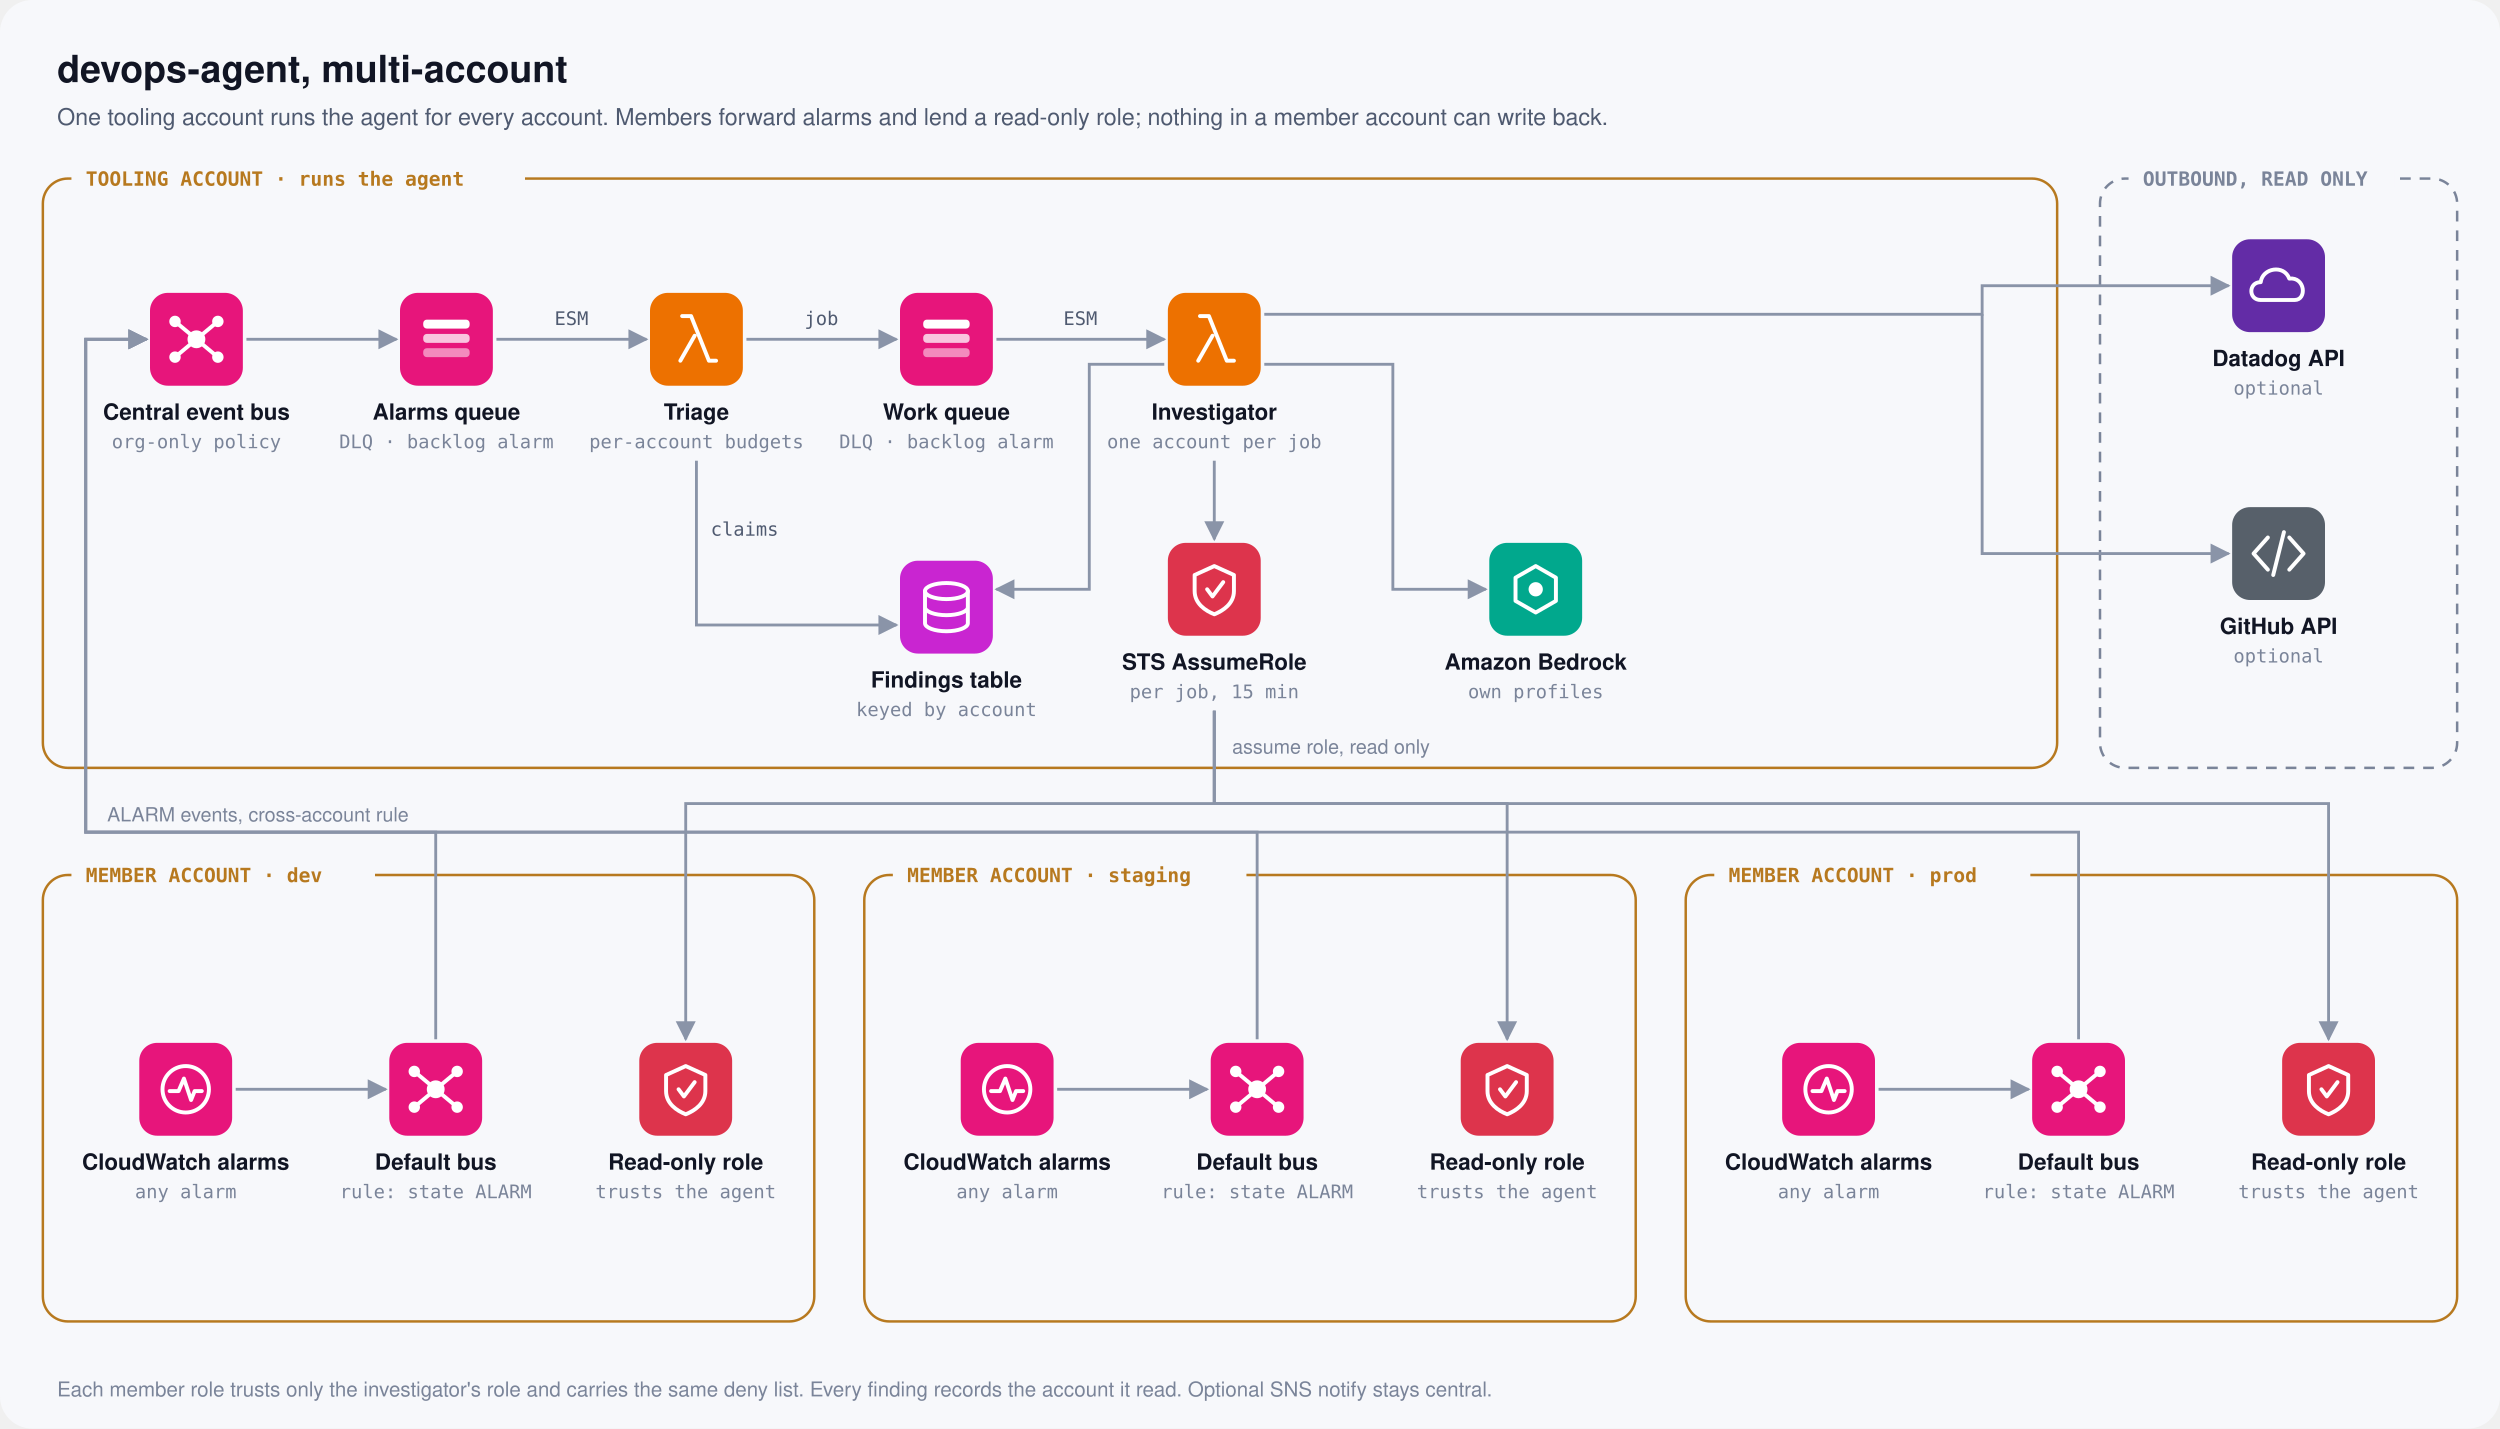
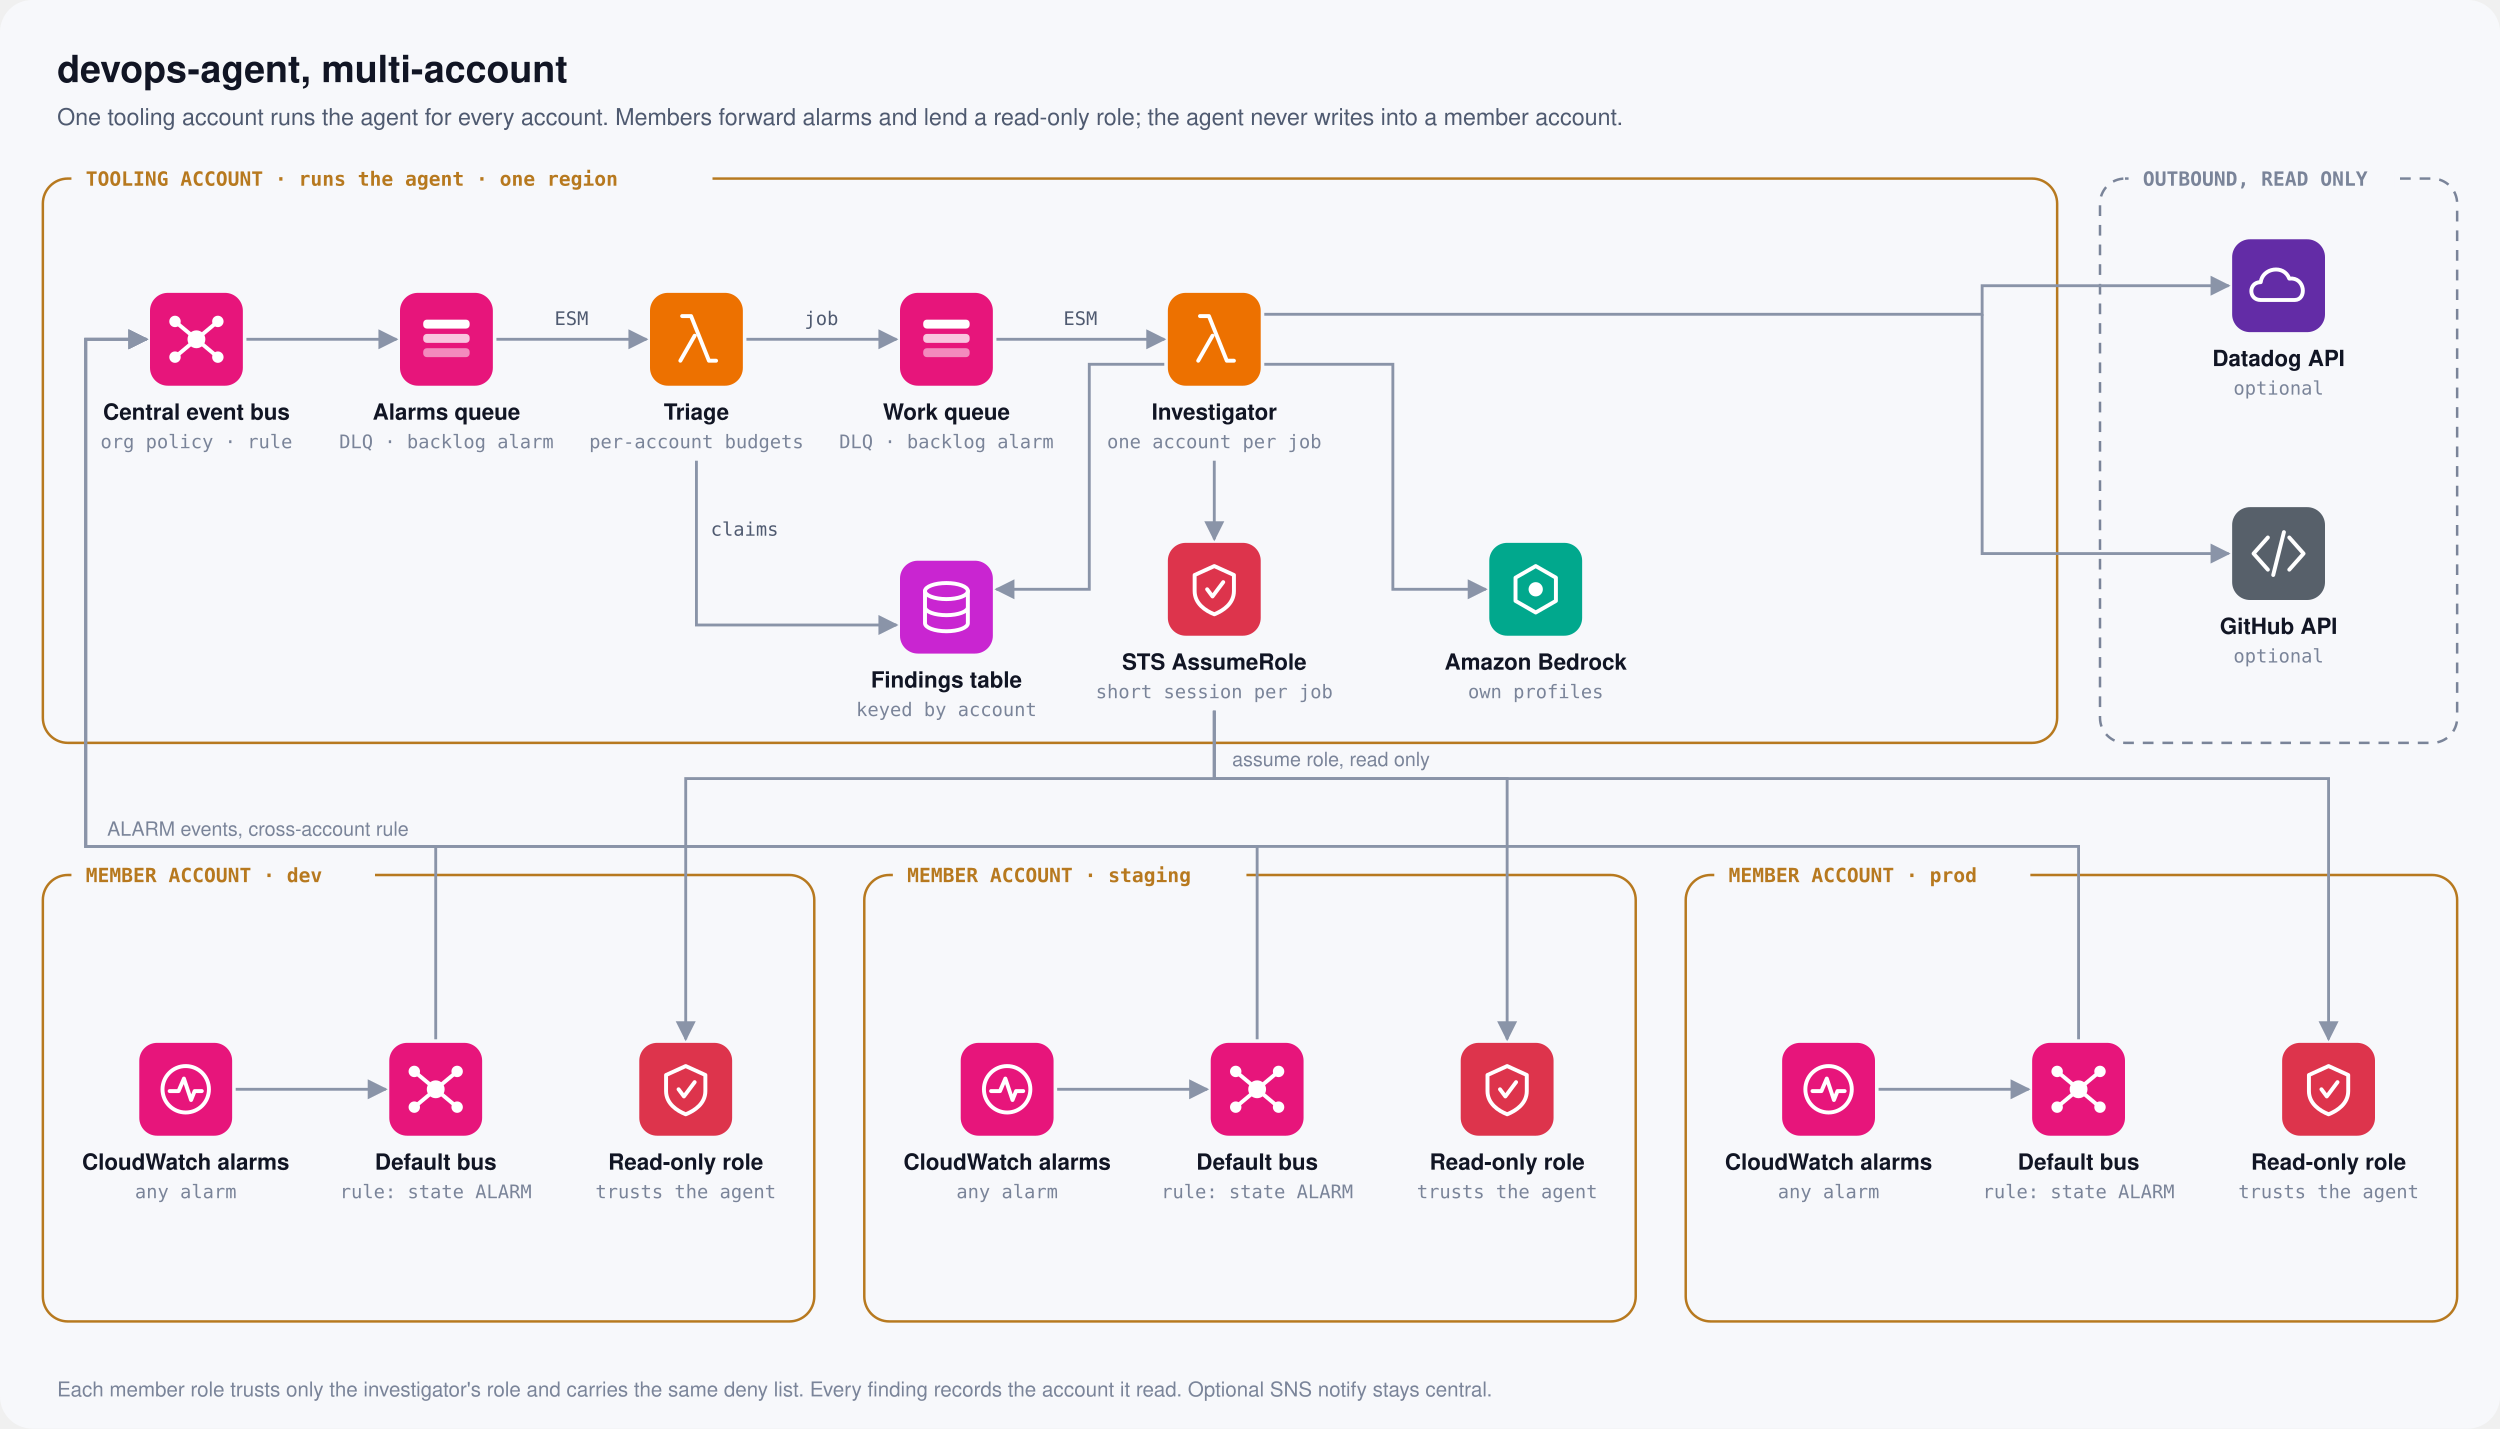
<svg xmlns="http://www.w3.org/2000/svg" width="1400" height="800" viewBox="0 0 1400 800" role="img" aria-label="devops-agent, multi-account">
  <defs>
    <marker id="ah" viewBox="0 0 10 10" refX="9" refY="5" markerWidth="7" markerHeight="7" orient="auto-start-reverse">
      <path d="M0,0 L10,5 L0,10 z" fill="#8a94a8" />
    </marker>
  </defs>
  <rect width="1400" height="800" rx="18" fill="#f7f8fb" />
  <text x="32" y="46" font-family="ui-sans-serif, -apple-system, 'Segoe UI', Helvetica, Arial, sans-serif" font-size="21" font-weight="700" fill="#111524" text-anchor="start">devops-agent, multi-account</text>
-   <text x="32" y="70" font-family="ui-sans-serif, -apple-system, 'Segoe UI', Helvetica, Arial, sans-serif" font-size="13" font-weight="400" fill="#4f5a70" text-anchor="start">One tooling account runs the agent for every account. Members forward alarms and lend a read-only role; nothing in a member account can write back.</text>
-   <rect x="24" y="100" width="1128" height="330" rx="14" fill="none" stroke="#b7791f" stroke-width="1.4" />
-   <rect x="40" y="91" width="254" height="18" rx="4" fill="#f7f8fb" />
-   <text x="48" y="104" font-family="ui-monospace, SFMono-Regular, Menlo, Consolas, monospace" font-size="11" font-weight="600" fill="#b7791f" text-anchor="start">TOOLING ACCOUNT  ·  runs the agent</text>
-   <rect x="1176" y="100" width="200" height="330" rx="14" fill="none" stroke="#7a8499" stroke-width="1.4" stroke-dasharray="6 5" />
+   <text x="32" y="70" font-family="ui-sans-serif, -apple-system, 'Segoe UI', Helvetica, Arial, sans-serif" font-size="13" font-weight="400" fill="#4f5a70" text-anchor="start">One tooling account runs the agent for every account. Members forward alarms and lend a read-only role; the agent never writes into a member account.</text>
+   <rect x="24" y="100" width="1128" height="316" rx="14" fill="none" stroke="#b7791f" stroke-width="1.4" />
+   <rect x="40" y="91" width="359" height="18" rx="4" fill="#f7f8fb" />
+   <text x="48" y="104" font-family="ui-monospace, SFMono-Regular, Menlo, Consolas, monospace" font-size="11" font-weight="600" fill="#b7791f" text-anchor="start">TOOLING ACCOUNT  ·  runs the agent  ·  one region</text>
+   <rect x="1176" y="100" width="200" height="316" rx="14" fill="none" stroke="#7a8499" stroke-width="1.4" stroke-dasharray="6 5" />
  <rect x="1192" y="91" width="149" height="18" rx="4" fill="#f7f8fb" />
  <text x="1200" y="104" font-family="ui-monospace, SFMono-Regular, Menlo, Consolas, monospace" font-size="11" font-weight="600" fill="#7a8499" text-anchor="start">OUTBOUND, READ ONLY</text>
  <rect x="84.0" y="164.0" width="52" height="52" rx="10" fill="#E7157B" />
  <path d="M110,190 L98,180" stroke="#fff" stroke-width="2.2" fill="none" stroke-linecap="round" stroke-linejoin="round" />
  <circle cx="98" cy="180" r="3.2" fill="#fff" />
  <path d="M110,190 L122,180" stroke="#fff" stroke-width="2.2" fill="none" stroke-linecap="round" stroke-linejoin="round" />
  <circle cx="122" cy="180" r="3.2" fill="#fff" />
  <path d="M110,190 L98,200" stroke="#fff" stroke-width="2.2" fill="none" stroke-linecap="round" stroke-linejoin="round" />
  <circle cx="98" cy="200" r="3.2" fill="#fff" />
  <path d="M110,190 L122,200" stroke="#fff" stroke-width="2.2" fill="none" stroke-linecap="round" stroke-linejoin="round" />
  <circle cx="122" cy="200" r="3.2" fill="#fff" />
  <circle cx="110" cy="190" r="5" fill="#fff" />
  <text x="110" y="235.0" font-family="ui-sans-serif, -apple-system, 'Segoe UI', Helvetica, Arial, sans-serif" font-size="12.5" font-weight="650" fill="#111524" text-anchor="middle">Central event bus</text>
-   <text x="110" y="251.0" font-family="ui-monospace, SFMono-Regular, Menlo, Consolas, monospace" font-size="10.5" font-weight="400" fill="#7a8499" text-anchor="middle">org-only policy</text>
+   <text x="110" y="251.0" font-family="ui-monospace, SFMono-Regular, Menlo, Consolas, monospace" font-size="10.5" font-weight="400" fill="#7a8499" text-anchor="middle">org policy · rule</text>
  <rect x="224.0" y="164.0" width="52" height="52" rx="10" fill="#E7157B" />
  <rect x="237" y="179" width="26" height="5" rx="2" fill="#fff" opacity="1.0" />
  <rect x="237" y="187" width="26" height="5" rx="2" fill="#fff" opacity="0.75" />
  <rect x="237" y="195" width="26" height="5" rx="2" fill="#fff" opacity="0.5" />
  <text x="250" y="235.0" font-family="ui-sans-serif, -apple-system, 'Segoe UI', Helvetica, Arial, sans-serif" font-size="12.5" font-weight="650" fill="#111524" text-anchor="middle">Alarms queue</text>
  <text x="250" y="251.0" font-family="ui-monospace, SFMono-Regular, Menlo, Consolas, monospace" font-size="10.5" font-weight="400" fill="#7a8499" text-anchor="middle">DLQ · backlog alarm</text>
  <path d="M138,190 L222,190" stroke="#8a94a8" stroke-width="1.6" fill="none" marker-end="url(#ah)" />
  <rect x="364.0" y="164.0" width="52" height="52" rx="10" fill="#ED7100" />
  <path d="M381,202 L389,188 M382,177 L387,177 L397,202 L401,202" stroke="#fff" stroke-width="2.2" fill="none" stroke-linecap="round" stroke-linejoin="round" />
  <text x="390" y="235.0" font-family="ui-sans-serif, -apple-system, 'Segoe UI', Helvetica, Arial, sans-serif" font-size="12.5" font-weight="650" fill="#111524" text-anchor="middle">Triage</text>
  <text x="390" y="251.0" font-family="ui-monospace, SFMono-Regular, Menlo, Consolas, monospace" font-size="10.5" font-weight="400" fill="#7a8499" text-anchor="middle">per-account budgets</text>
  <path d="M278,190 L362,190" stroke="#8a94a8" stroke-width="1.6" fill="none" marker-end="url(#ah)" />
  <text x="320" y="182" font-family="ui-monospace, SFMono-Regular, Menlo, Consolas, monospace" font-size="10.5" font-weight="400" fill="#4f5a70" text-anchor="middle">ESM</text>
  <rect x="504.0" y="164.0" width="52" height="52" rx="10" fill="#E7157B" />
  <rect x="517" y="179" width="26" height="5" rx="2" fill="#fff" opacity="1.0" />
  <rect x="517" y="187" width="26" height="5" rx="2" fill="#fff" opacity="0.75" />
  <rect x="517" y="195" width="26" height="5" rx="2" fill="#fff" opacity="0.5" />
  <text x="530" y="235.0" font-family="ui-sans-serif, -apple-system, 'Segoe UI', Helvetica, Arial, sans-serif" font-size="12.5" font-weight="650" fill="#111524" text-anchor="middle">Work queue</text>
  <text x="530" y="251.0" font-family="ui-monospace, SFMono-Regular, Menlo, Consolas, monospace" font-size="10.5" font-weight="400" fill="#7a8499" text-anchor="middle">DLQ · backlog alarm</text>
  <path d="M418,190 L502,190" stroke="#8a94a8" stroke-width="1.6" fill="none" marker-end="url(#ah)" />
  <text x="460" y="182" font-family="ui-monospace, SFMono-Regular, Menlo, Consolas, monospace" font-size="10.5" font-weight="400" fill="#4f5a70" text-anchor="middle">job</text>
  <rect x="654.0" y="164.0" width="52" height="52" rx="10" fill="#ED7100" />
  <path d="M671,202 L679,188 M672,177 L677,177 L687,202 L691,202" stroke="#fff" stroke-width="2.2" fill="none" stroke-linecap="round" stroke-linejoin="round" />
  <text x="680" y="235.0" font-family="ui-sans-serif, -apple-system, 'Segoe UI', Helvetica, Arial, sans-serif" font-size="12.5" font-weight="650" fill="#111524" text-anchor="middle">Investigator</text>
  <text x="680" y="251.0" font-family="ui-monospace, SFMono-Regular, Menlo, Consolas, monospace" font-size="10.5" font-weight="400" fill="#7a8499" text-anchor="middle">one account per job</text>
  <path d="M558,190 L652,190" stroke="#8a94a8" stroke-width="1.6" fill="none" marker-end="url(#ah)" />
  <text x="605" y="182" font-family="ui-monospace, SFMono-Regular, Menlo, Consolas, monospace" font-size="10.5" font-weight="400" fill="#4f5a70" text-anchor="middle">ESM</text>
  <rect x="504.0" y="314.0" width="52" height="52" rx="10" fill="#C925D1" />
  <ellipse cx="530" cy="331" rx="12" ry="4.5" stroke="#fff" stroke-width="2.2" fill="none" stroke-linecap="round" stroke-linejoin="round" />
  <path d="M518,331 L518,349 A12,4.5 0 0 0 542,349 L542,331 M518,340 A12,4.5 0 0 0 542,340" stroke="#fff" stroke-width="2.2" fill="none" stroke-linecap="round" stroke-linejoin="round" />
  <text x="530" y="385.0" font-family="ui-sans-serif, -apple-system, 'Segoe UI', Helvetica, Arial, sans-serif" font-size="12.5" font-weight="650" fill="#111524" text-anchor="middle">Findings table</text>
  <text x="530" y="401.0" font-family="ui-monospace, SFMono-Regular, Menlo, Consolas, monospace" font-size="10.5" font-weight="400" fill="#7a8499" text-anchor="middle">keyed by account</text>
  <path d="M390,258 L390,350 L502,350" stroke="#8a94a8" stroke-width="1.6" fill="none" marker-end="url(#ah)" />
  <text x="398" y="300" font-family="ui-monospace, SFMono-Regular, Menlo, Consolas, monospace" font-size="10.5" font-weight="400" fill="#4f5a70" text-anchor="start">claims</text>
  <path d="M652,204 L610,204 L610,330 L558,330" stroke="#8a94a8" stroke-width="1.6" fill="none" marker-end="url(#ah)" />
  <rect x="654.0" y="304.0" width="52" height="52" rx="10" fill="#DD344C" />
  <path d="M680,317 L691,322 L691,331 C691,338 685,342 680,344 C675,342 669,338 669,331 L669,322 Z" stroke="#fff" stroke-width="2.2" fill="none" stroke-linecap="round" stroke-linejoin="round" />
  <path d="M676,330 L679,334 L685,326" stroke="#fff" stroke-width="2.2" fill="none" stroke-linecap="round" stroke-linejoin="round" />
  <text x="680" y="375.0" font-family="ui-sans-serif, -apple-system, 'Segoe UI', Helvetica, Arial, sans-serif" font-size="12.5" font-weight="650" fill="#111524" text-anchor="middle">STS AssumeRole</text>
-   <text x="680" y="391.0" font-family="ui-monospace, SFMono-Regular, Menlo, Consolas, monospace" font-size="10.5" font-weight="400" fill="#7a8499" text-anchor="middle">per job, 15 min</text>
+   <text x="680" y="391.0" font-family="ui-monospace, SFMono-Regular, Menlo, Consolas, monospace" font-size="10.5" font-weight="400" fill="#7a8499" text-anchor="middle">short session per job</text>
  <path d="M680,258 L680,302" stroke="#8a94a8" stroke-width="1.6" fill="none" marker-end="url(#ah)" />
  <rect x="834.0" y="304.0" width="52" height="52" rx="10" fill="#01A88D" />
  <polygon points="860,317 871.31,323.5 871.31,336.5 860,343 848.69,336.5 848.69,323.5" stroke="#fff" stroke-width="2.2" fill="none" stroke-linecap="round" stroke-linejoin="round" />
  <circle cx="860" cy="330" r="4" fill="#fff" />
  <text x="860" y="375.0" font-family="ui-sans-serif, -apple-system, 'Segoe UI', Helvetica, Arial, sans-serif" font-size="12.5" font-weight="650" fill="#111524" text-anchor="middle">Amazon Bedrock</text>
  <text x="860" y="391.0" font-family="ui-monospace, SFMono-Regular, Menlo, Consolas, monospace" font-size="10.5" font-weight="400" fill="#7a8499" text-anchor="middle">own profiles</text>
  <path d="M708,204 L780,204 L780,330 L832,330" stroke="#8a94a8" stroke-width="1.6" fill="none" marker-end="url(#ah)" />
  <rect x="1250.0" y="134.0" width="52" height="52" rx="10" fill="#632CA6" />
  <path d="M1266,168 C1259,168 1259,158 1266,158 C1267,150 1279,148 1282,156 C1291,155 1292,168 1285,168 Z" stroke="#fff" stroke-width="2.2" fill="none" stroke-linecap="round" stroke-linejoin="round" />
  <text x="1276" y="205.0" font-family="ui-sans-serif, -apple-system, 'Segoe UI', Helvetica, Arial, sans-serif" font-size="12.5" font-weight="650" fill="#111524" text-anchor="middle">Datadog API</text>
  <text x="1276" y="221.0" font-family="ui-monospace, SFMono-Regular, Menlo, Consolas, monospace" font-size="10.5" font-weight="400" fill="#7a8499" text-anchor="middle">optional</text>
  <rect x="1250.0" y="284.0" width="52" height="52" rx="10" fill="#57606a" />
  <path d="M1270,301 L1262,310 L1270,319 M1282,301 L1290,310 L1282,319 M1279,298 L1273,322" stroke="#fff" stroke-width="2.2" fill="none" stroke-linecap="round" stroke-linejoin="round" />
  <text x="1276" y="355.0" font-family="ui-sans-serif, -apple-system, 'Segoe UI', Helvetica, Arial, sans-serif" font-size="12.5" font-weight="650" fill="#111524" text-anchor="middle">GitHub API</text>
  <text x="1276" y="371.0" font-family="ui-monospace, SFMono-Regular, Menlo, Consolas, monospace" font-size="10.5" font-weight="400" fill="#7a8499" text-anchor="middle">optional</text>
  <path d="M708,176 L1110,176 L1110,160 L1248,160" stroke="#8a94a8" stroke-width="1.6" fill="none" marker-end="url(#ah)" />
  <path d="M1110,176 L1110,310 L1248,310" stroke="#8a94a8" stroke-width="1.6" fill="none" marker-end="url(#ah)" />
  <rect x="24" y="490" width="432" height="250" rx="14" fill="none" stroke="#b7791f" stroke-width="1.4" />
  <rect x="40" y="481" width="170" height="18" rx="4" fill="#f7f8fb" />
  <text x="48" y="494" font-family="ui-monospace, SFMono-Regular, Menlo, Consolas, monospace" font-size="11" font-weight="600" fill="#b7791f" text-anchor="start">MEMBER ACCOUNT  ·  dev</text>
  <rect x="78.0" y="584.0" width="52" height="52" rx="10" fill="#E7157B" />
  <circle cx="104" cy="610" r="13" stroke="#fff" stroke-width="2.2" fill="none" stroke-linecap="round" stroke-linejoin="round" />
  <path d="M95,611 L100,611 L103,604 L107,616 L109,611 L113,611" stroke="#fff" stroke-width="2.2" fill="none" stroke-linecap="round" stroke-linejoin="round" />
  <text x="104" y="655.0" font-family="ui-sans-serif, -apple-system, 'Segoe UI', Helvetica, Arial, sans-serif" font-size="12.5" font-weight="650" fill="#111524" text-anchor="middle">CloudWatch alarms</text>
  <text x="104" y="671.0" font-family="ui-monospace, SFMono-Regular, Menlo, Consolas, monospace" font-size="10.5" font-weight="400" fill="#7a8499" text-anchor="middle">any alarm</text>
  <rect x="218.0" y="584.0" width="52" height="52" rx="10" fill="#E7157B" />
  <path d="M244,610 L232,600" stroke="#fff" stroke-width="2.2" fill="none" stroke-linecap="round" stroke-linejoin="round" />
  <circle cx="232" cy="600" r="3.2" fill="#fff" />
  <path d="M244,610 L256,600" stroke="#fff" stroke-width="2.2" fill="none" stroke-linecap="round" stroke-linejoin="round" />
  <circle cx="256" cy="600" r="3.2" fill="#fff" />
  <path d="M244,610 L232,620" stroke="#fff" stroke-width="2.2" fill="none" stroke-linecap="round" stroke-linejoin="round" />
  <circle cx="232" cy="620" r="3.2" fill="#fff" />
  <path d="M244,610 L256,620" stroke="#fff" stroke-width="2.2" fill="none" stroke-linecap="round" stroke-linejoin="round" />
  <circle cx="256" cy="620" r="3.2" fill="#fff" />
  <circle cx="244" cy="610" r="5" fill="#fff" />
  <text x="244" y="655.0" font-family="ui-sans-serif, -apple-system, 'Segoe UI', Helvetica, Arial, sans-serif" font-size="12.5" font-weight="650" fill="#111524" text-anchor="middle">Default bus</text>
  <text x="244" y="671.0" font-family="ui-monospace, SFMono-Regular, Menlo, Consolas, monospace" font-size="10.5" font-weight="400" fill="#7a8499" text-anchor="middle">rule: state ALARM</text>
  <rect x="358.0" y="584.0" width="52" height="52" rx="10" fill="#DD344C" />
  <path d="M384,597 L395,602 L395,611 C395,618 389,622 384,624 C379,622 373,618 373,611 L373,602 Z" stroke="#fff" stroke-width="2.2" fill="none" stroke-linecap="round" stroke-linejoin="round" />
  <path d="M380,610 L383,614 L389,606" stroke="#fff" stroke-width="2.2" fill="none" stroke-linecap="round" stroke-linejoin="round" />
  <text x="384" y="655.0" font-family="ui-sans-serif, -apple-system, 'Segoe UI', Helvetica, Arial, sans-serif" font-size="12.5" font-weight="650" fill="#111524" text-anchor="middle">Read-only role</text>
  <text x="384" y="671.0" font-family="ui-monospace, SFMono-Regular, Menlo, Consolas, monospace" font-size="10.5" font-weight="400" fill="#7a8499" text-anchor="middle">trusts the agent</text>
  <path d="M132,610 L216,610" stroke="#8a94a8" stroke-width="1.6" fill="none" marker-end="url(#ah)" />
-   <path d="M244,582 L244,466 L48,466 L48,190 L82,190" stroke="#8a94a8" stroke-width="1.6" fill="none" marker-end="url(#ah)" />
-   <path d="M680,398 L680,450 L384,450 L384,582" stroke="#8a94a8" stroke-width="1.6" fill="none" marker-end="url(#ah)" />
+   <path d="M244,582 L244,474 L48,474 L48,190 L82,190" stroke="#8a94a8" stroke-width="1.6" fill="none" marker-end="url(#ah)" />
+   <path d="M680,398 L680,436 L384,436 L384,582" stroke="#8a94a8" stroke-width="1.6" fill="none" marker-end="url(#ah)" />
  <rect x="484" y="490" width="432" height="250" rx="14" fill="none" stroke="#b7791f" stroke-width="1.4" />
  <rect x="500" y="481" width="198" height="18" rx="4" fill="#f7f8fb" />
  <text x="508" y="494" font-family="ui-monospace, SFMono-Regular, Menlo, Consolas, monospace" font-size="11" font-weight="600" fill="#b7791f" text-anchor="start">MEMBER ACCOUNT  ·  staging</text>
  <rect x="538.0" y="584.0" width="52" height="52" rx="10" fill="#E7157B" />
  <circle cx="564" cy="610" r="13" stroke="#fff" stroke-width="2.2" fill="none" stroke-linecap="round" stroke-linejoin="round" />
  <path d="M555,611 L560,611 L563,604 L567,616 L569,611 L573,611" stroke="#fff" stroke-width="2.2" fill="none" stroke-linecap="round" stroke-linejoin="round" />
  <text x="564" y="655.0" font-family="ui-sans-serif, -apple-system, 'Segoe UI', Helvetica, Arial, sans-serif" font-size="12.5" font-weight="650" fill="#111524" text-anchor="middle">CloudWatch alarms</text>
  <text x="564" y="671.0" font-family="ui-monospace, SFMono-Regular, Menlo, Consolas, monospace" font-size="10.5" font-weight="400" fill="#7a8499" text-anchor="middle">any alarm</text>
  <rect x="678.0" y="584.0" width="52" height="52" rx="10" fill="#E7157B" />
  <path d="M704,610 L692,600" stroke="#fff" stroke-width="2.2" fill="none" stroke-linecap="round" stroke-linejoin="round" />
  <circle cx="692" cy="600" r="3.2" fill="#fff" />
  <path d="M704,610 L716,600" stroke="#fff" stroke-width="2.2" fill="none" stroke-linecap="round" stroke-linejoin="round" />
  <circle cx="716" cy="600" r="3.2" fill="#fff" />
  <path d="M704,610 L692,620" stroke="#fff" stroke-width="2.2" fill="none" stroke-linecap="round" stroke-linejoin="round" />
  <circle cx="692" cy="620" r="3.2" fill="#fff" />
  <path d="M704,610 L716,620" stroke="#fff" stroke-width="2.2" fill="none" stroke-linecap="round" stroke-linejoin="round" />
  <circle cx="716" cy="620" r="3.2" fill="#fff" />
  <circle cx="704" cy="610" r="5" fill="#fff" />
  <text x="704" y="655.0" font-family="ui-sans-serif, -apple-system, 'Segoe UI', Helvetica, Arial, sans-serif" font-size="12.5" font-weight="650" fill="#111524" text-anchor="middle">Default bus</text>
  <text x="704" y="671.0" font-family="ui-monospace, SFMono-Regular, Menlo, Consolas, monospace" font-size="10.5" font-weight="400" fill="#7a8499" text-anchor="middle">rule: state ALARM</text>
  <rect x="818.0" y="584.0" width="52" height="52" rx="10" fill="#DD344C" />
  <path d="M844,597 L855,602 L855,611 C855,618 849,622 844,624 C839,622 833,618 833,611 L833,602 Z" stroke="#fff" stroke-width="2.2" fill="none" stroke-linecap="round" stroke-linejoin="round" />
  <path d="M840,610 L843,614 L849,606" stroke="#fff" stroke-width="2.2" fill="none" stroke-linecap="round" stroke-linejoin="round" />
  <text x="844" y="655.0" font-family="ui-sans-serif, -apple-system, 'Segoe UI', Helvetica, Arial, sans-serif" font-size="12.5" font-weight="650" fill="#111524" text-anchor="middle">Read-only role</text>
  <text x="844" y="671.0" font-family="ui-monospace, SFMono-Regular, Menlo, Consolas, monospace" font-size="10.5" font-weight="400" fill="#7a8499" text-anchor="middle">trusts the agent</text>
  <path d="M592,610 L676,610" stroke="#8a94a8" stroke-width="1.6" fill="none" marker-end="url(#ah)" />
-   <path d="M704,582 L704,466 L48,466 L48,190 L82,190" stroke="#8a94a8" stroke-width="1.6" fill="none" marker-end="url(#ah)" />
-   <path d="M680,398 L680,450 L844,450 L844,582" stroke="#8a94a8" stroke-width="1.6" fill="none" marker-end="url(#ah)" />
+   <path d="M704,582 L704,474 L48,474 L48,190 L82,190" stroke="#8a94a8" stroke-width="1.6" fill="none" marker-end="url(#ah)" />
+   <path d="M680,398 L680,436 L844,436 L844,582" stroke="#8a94a8" stroke-width="1.6" fill="none" marker-end="url(#ah)" />
  <rect x="944" y="490" width="432" height="250" rx="14" fill="none" stroke="#b7791f" stroke-width="1.4" />
  <rect x="960" y="481" width="177" height="18" rx="4" fill="#f7f8fb" />
  <text x="968" y="494" font-family="ui-monospace, SFMono-Regular, Menlo, Consolas, monospace" font-size="11" font-weight="600" fill="#b7791f" text-anchor="start">MEMBER ACCOUNT  ·  prod</text>
  <rect x="998.0" y="584.0" width="52" height="52" rx="10" fill="#E7157B" />
  <circle cx="1024" cy="610" r="13" stroke="#fff" stroke-width="2.2" fill="none" stroke-linecap="round" stroke-linejoin="round" />
  <path d="M1015,611 L1020,611 L1023,604 L1027,616 L1029,611 L1033,611" stroke="#fff" stroke-width="2.2" fill="none" stroke-linecap="round" stroke-linejoin="round" />
  <text x="1024" y="655.0" font-family="ui-sans-serif, -apple-system, 'Segoe UI', Helvetica, Arial, sans-serif" font-size="12.5" font-weight="650" fill="#111524" text-anchor="middle">CloudWatch alarms</text>
  <text x="1024" y="671.0" font-family="ui-monospace, SFMono-Regular, Menlo, Consolas, monospace" font-size="10.5" font-weight="400" fill="#7a8499" text-anchor="middle">any alarm</text>
  <rect x="1138.0" y="584.0" width="52" height="52" rx="10" fill="#E7157B" />
  <path d="M1164,610 L1152,600" stroke="#fff" stroke-width="2.2" fill="none" stroke-linecap="round" stroke-linejoin="round" />
  <circle cx="1152" cy="600" r="3.2" fill="#fff" />
  <path d="M1164,610 L1176,600" stroke="#fff" stroke-width="2.2" fill="none" stroke-linecap="round" stroke-linejoin="round" />
  <circle cx="1176" cy="600" r="3.2" fill="#fff" />
  <path d="M1164,610 L1152,620" stroke="#fff" stroke-width="2.2" fill="none" stroke-linecap="round" stroke-linejoin="round" />
  <circle cx="1152" cy="620" r="3.2" fill="#fff" />
  <path d="M1164,610 L1176,620" stroke="#fff" stroke-width="2.2" fill="none" stroke-linecap="round" stroke-linejoin="round" />
  <circle cx="1176" cy="620" r="3.2" fill="#fff" />
  <circle cx="1164" cy="610" r="5" fill="#fff" />
  <text x="1164" y="655.0" font-family="ui-sans-serif, -apple-system, 'Segoe UI', Helvetica, Arial, sans-serif" font-size="12.5" font-weight="650" fill="#111524" text-anchor="middle">Default bus</text>
  <text x="1164" y="671.0" font-family="ui-monospace, SFMono-Regular, Menlo, Consolas, monospace" font-size="10.5" font-weight="400" fill="#7a8499" text-anchor="middle">rule: state ALARM</text>
  <rect x="1278.0" y="584.0" width="52" height="52" rx="10" fill="#DD344C" />
  <path d="M1304,597 L1315,602 L1315,611 C1315,618 1309,622 1304,624 C1299,622 1293,618 1293,611 L1293,602 Z" stroke="#fff" stroke-width="2.2" fill="none" stroke-linecap="round" stroke-linejoin="round" />
  <path d="M1300,610 L1303,614 L1309,606" stroke="#fff" stroke-width="2.2" fill="none" stroke-linecap="round" stroke-linejoin="round" />
  <text x="1304" y="655.0" font-family="ui-sans-serif, -apple-system, 'Segoe UI', Helvetica, Arial, sans-serif" font-size="12.5" font-weight="650" fill="#111524" text-anchor="middle">Read-only role</text>
  <text x="1304" y="671.0" font-family="ui-monospace, SFMono-Regular, Menlo, Consolas, monospace" font-size="10.5" font-weight="400" fill="#7a8499" text-anchor="middle">trusts the agent</text>
  <path d="M1052,610 L1136,610" stroke="#8a94a8" stroke-width="1.6" fill="none" marker-end="url(#ah)" />
-   <path d="M1164,582 L1164,466 L48,466 L48,190 L82,190" stroke="#8a94a8" stroke-width="1.6" fill="none" marker-end="url(#ah)" />
-   <path d="M680,398 L680,450 L1304,450 L1304,582" stroke="#8a94a8" stroke-width="1.6" fill="none" marker-end="url(#ah)" />
-   <text x="60" y="460" font-family="ui-sans-serif, -apple-system, 'Segoe UI', Helvetica, Arial, sans-serif" font-size="11" font-weight="400" fill="#7a8499" text-anchor="start">ALARM events, cross-account rule</text>
-   <text x="690" y="422" font-family="ui-sans-serif, -apple-system, 'Segoe UI', Helvetica, Arial, sans-serif" font-size="11" font-weight="400" fill="#7a8499" text-anchor="start">assume role, read only</text>
+   <path d="M1164,582 L1164,474 L48,474 L48,190 L82,190" stroke="#8a94a8" stroke-width="1.6" fill="none" marker-end="url(#ah)" />
+   <path d="M680,398 L680,436 L1304,436 L1304,582" stroke="#8a94a8" stroke-width="1.6" fill="none" marker-end="url(#ah)" />
+   <text x="60" y="468" font-family="ui-sans-serif, -apple-system, 'Segoe UI', Helvetica, Arial, sans-serif" font-size="11" font-weight="400" fill="#7a8499" text-anchor="start">ALARM events, cross-account rule</text>
+   <text x="690" y="429" font-family="ui-sans-serif, -apple-system, 'Segoe UI', Helvetica, Arial, sans-serif" font-size="11" font-weight="400" fill="#7a8499" text-anchor="start">assume role, read only</text>
  <text x="32" y="782" font-family="ui-sans-serif, -apple-system, 'Segoe UI', Helvetica, Arial, sans-serif" font-size="11.5" font-weight="400" fill="#7a8499" text-anchor="start">Each member role trusts only the investigator's role and carries the same deny list. Every finding records the account it read. Optional SNS notify stays central.</text>
</svg>
